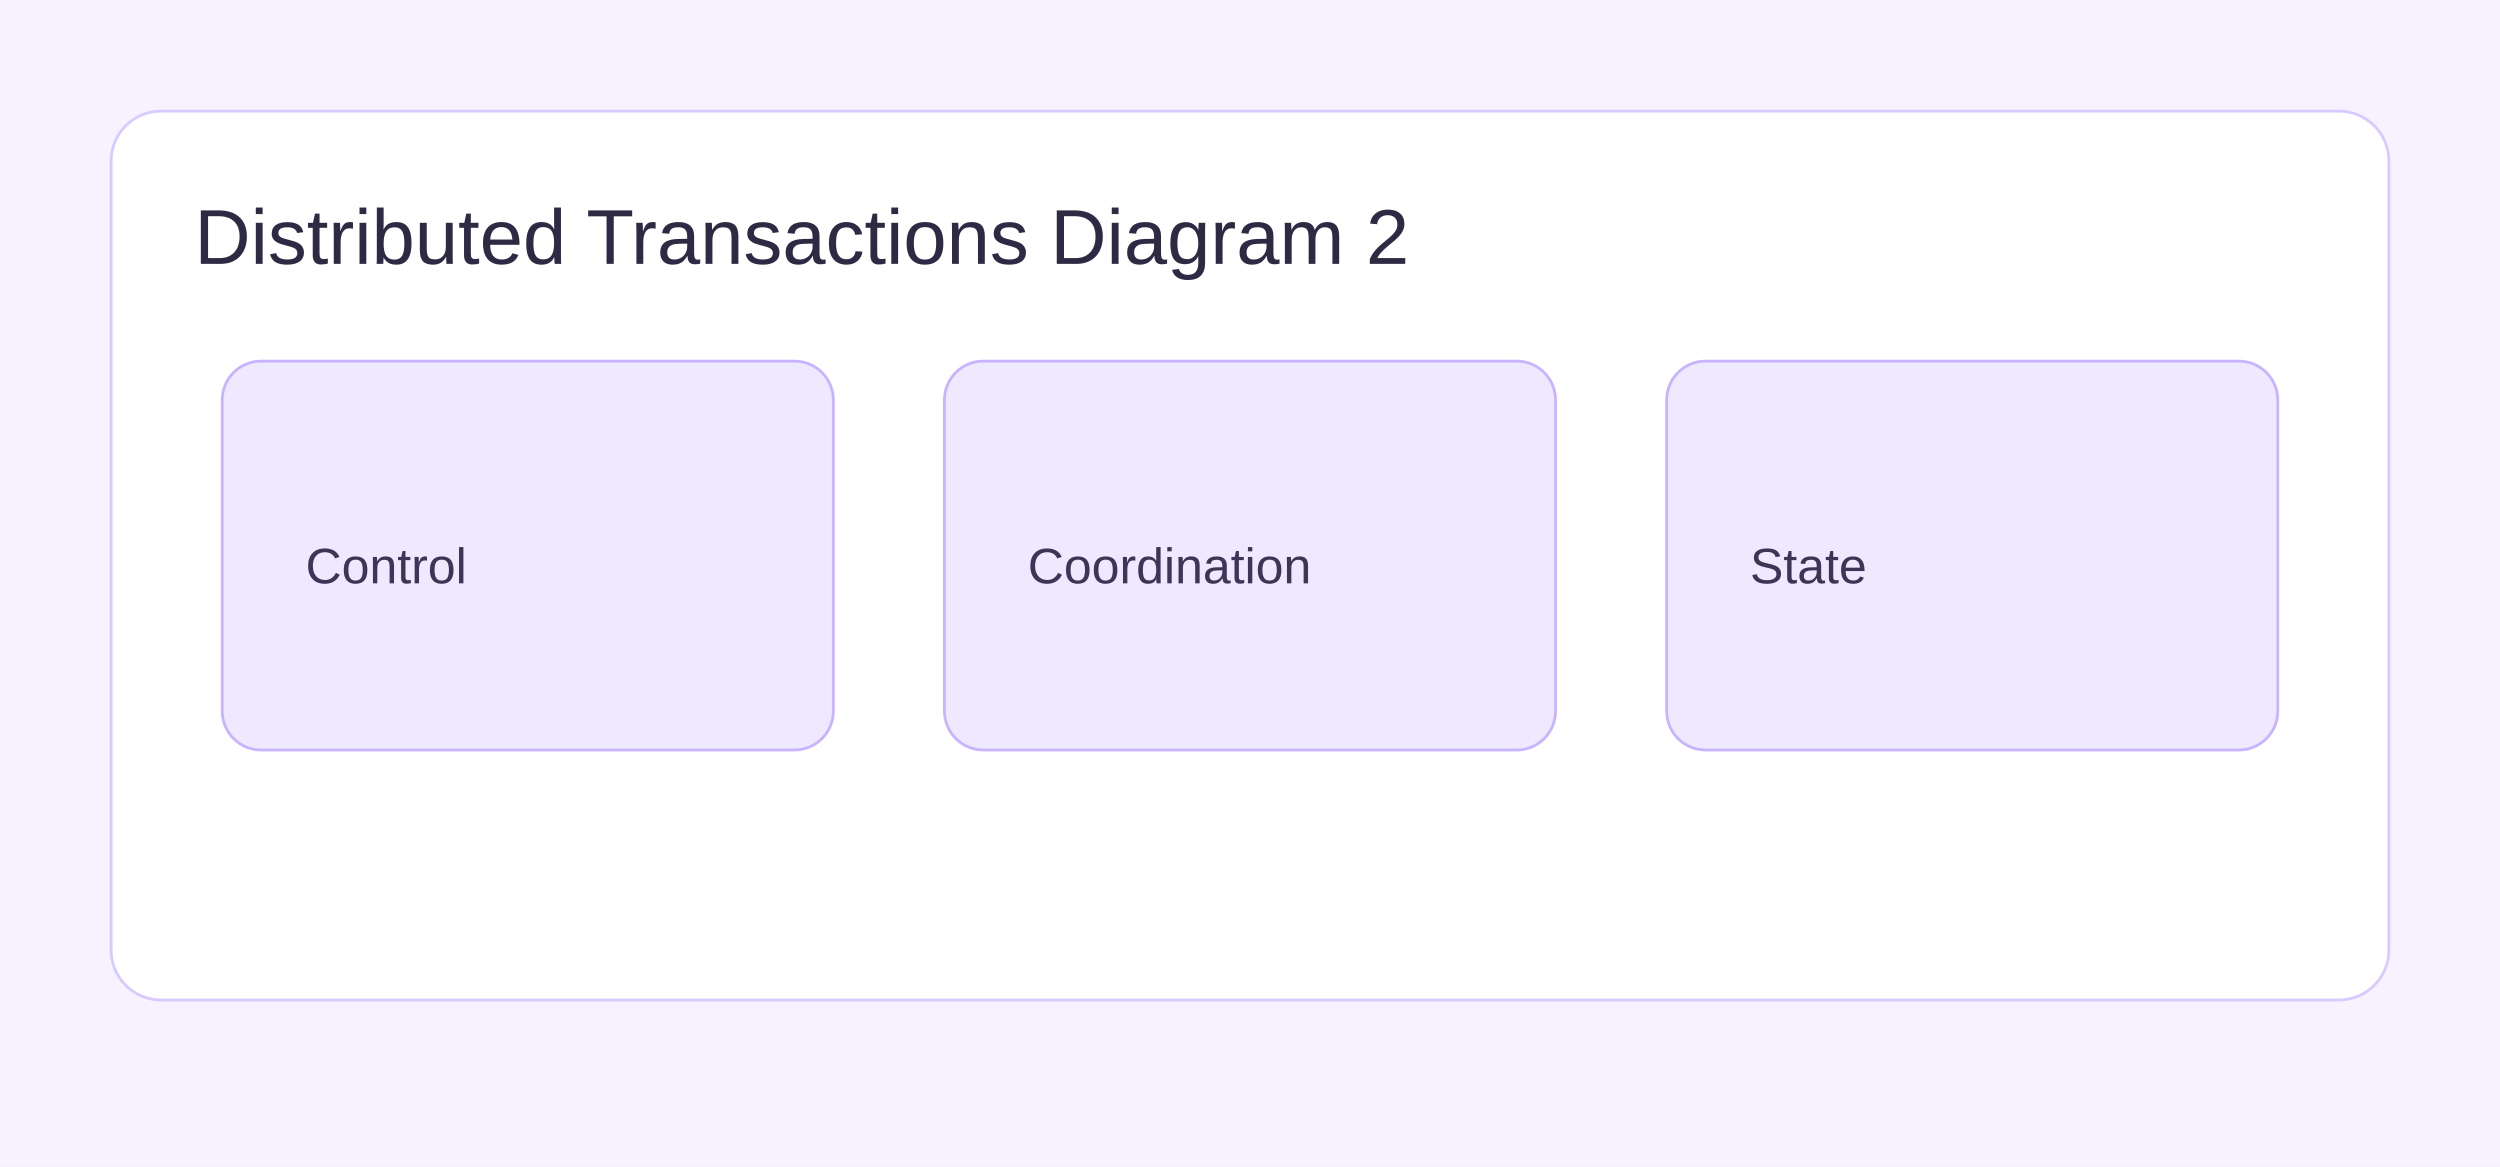
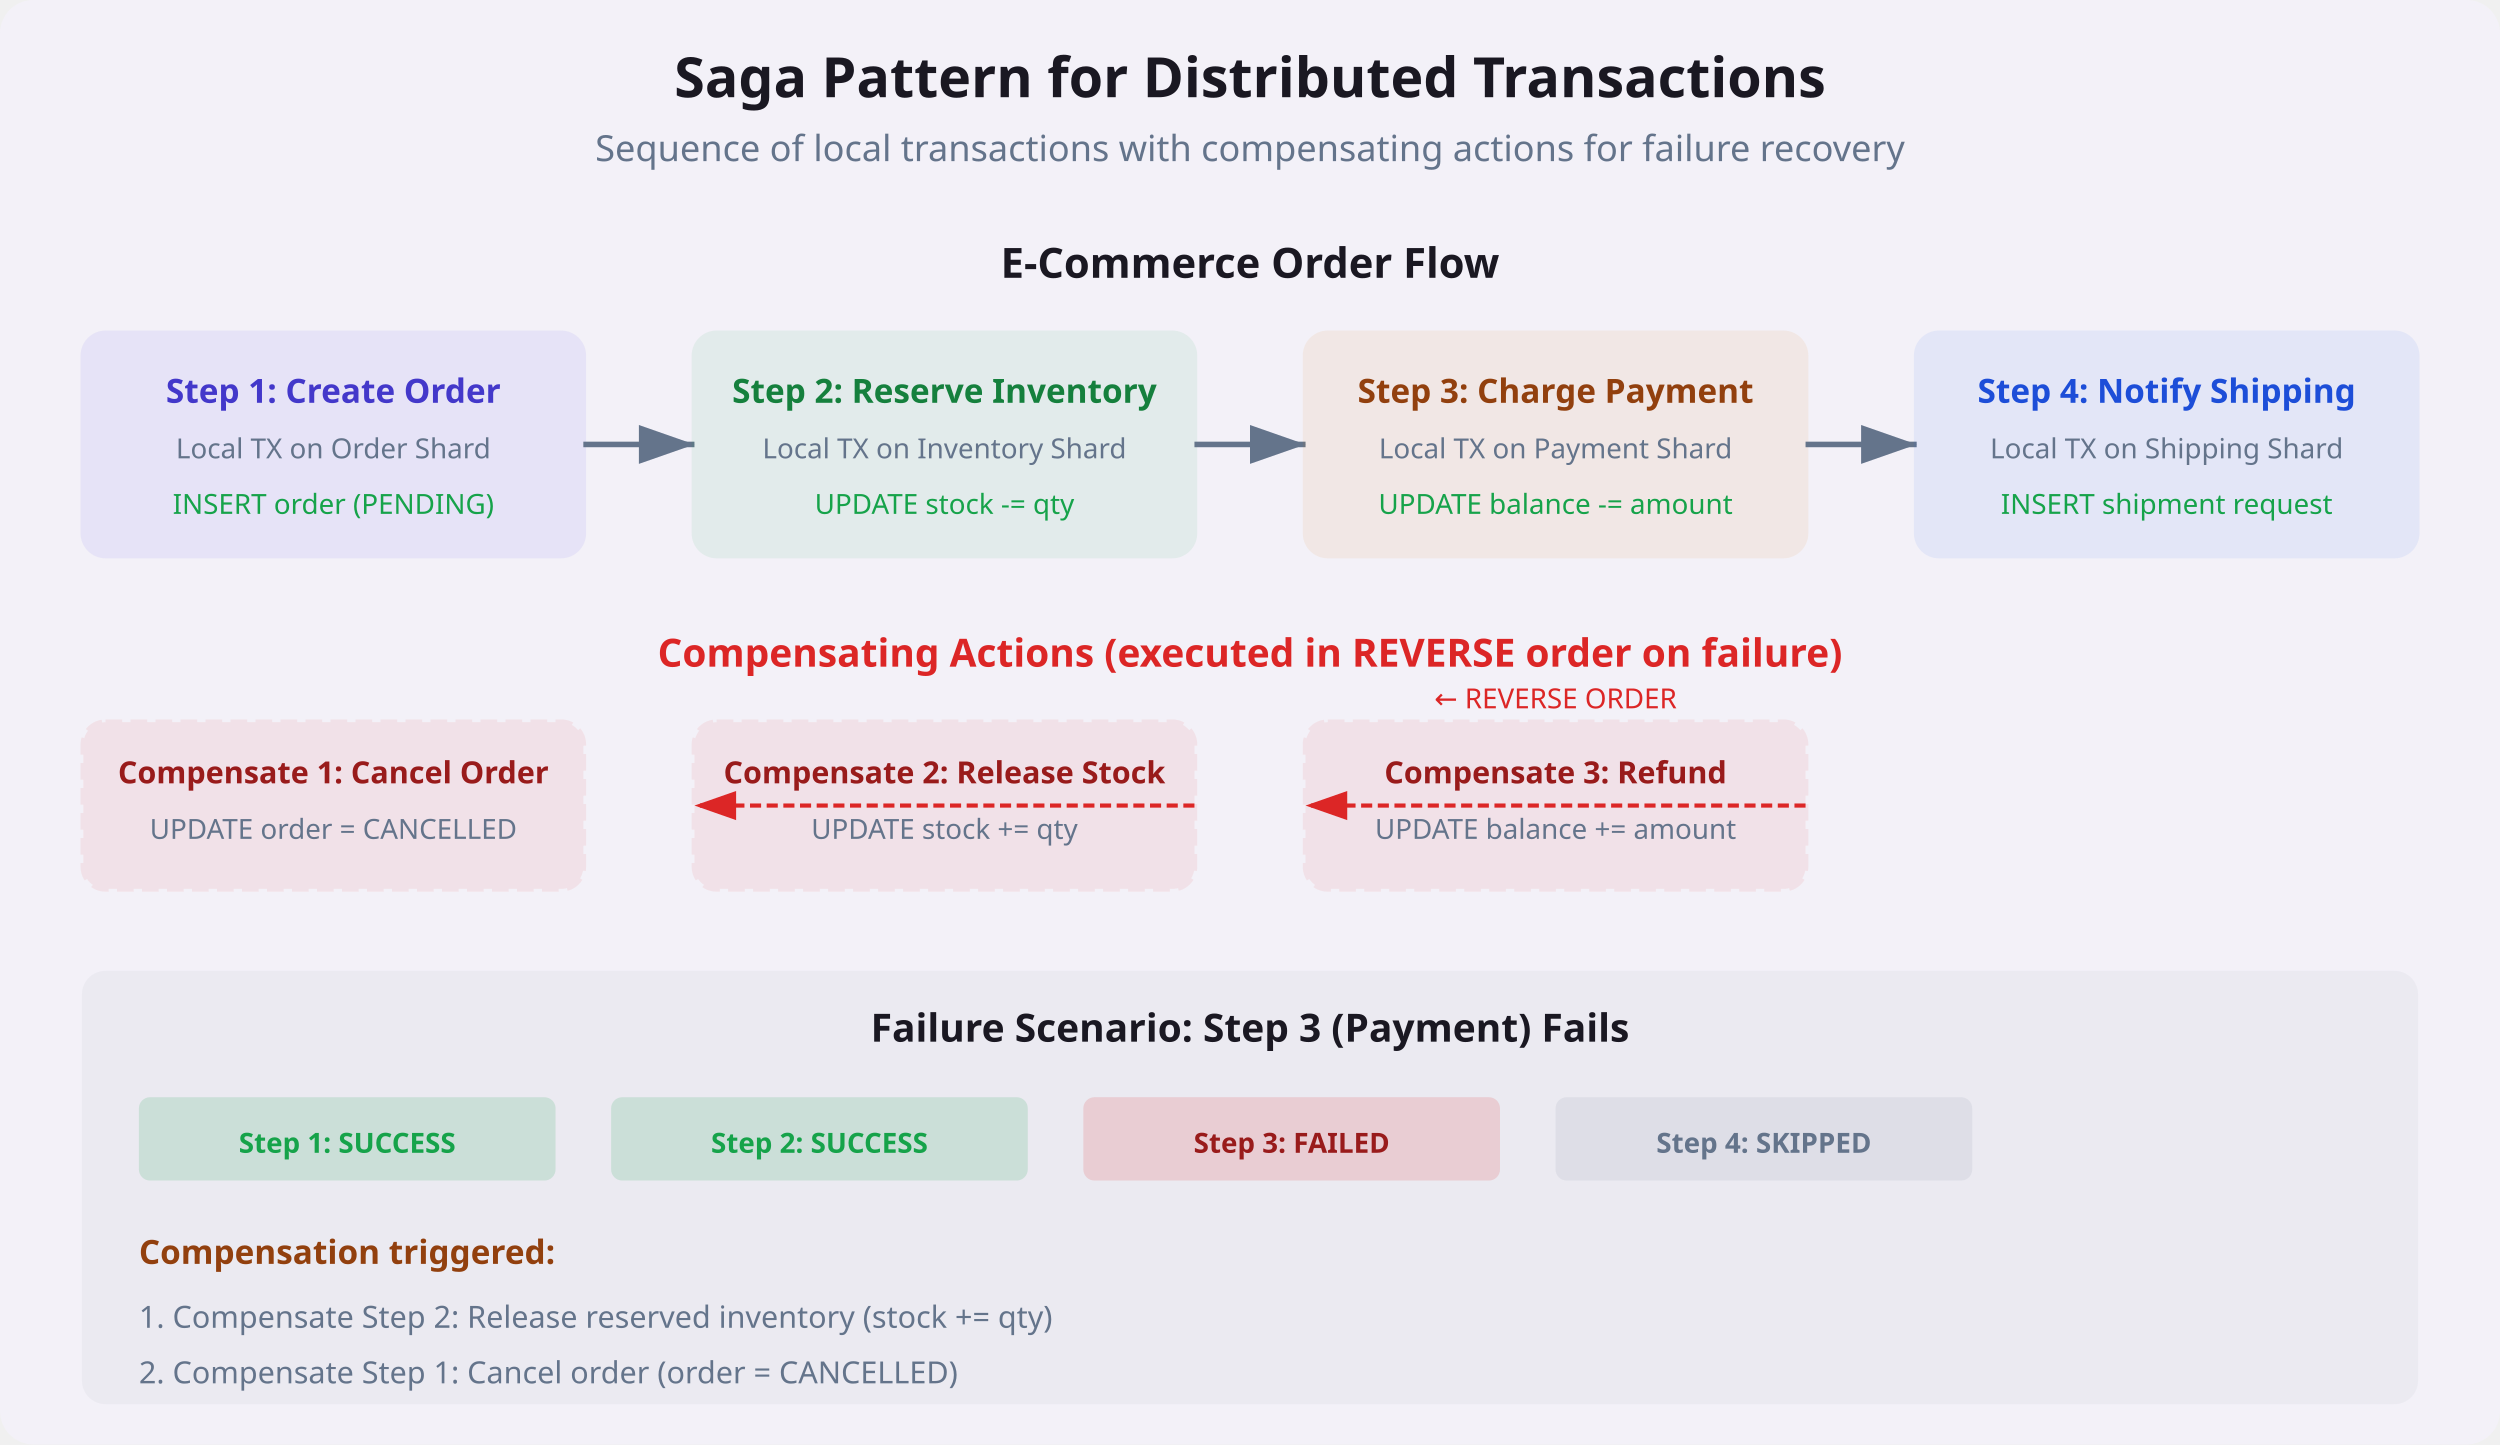
- <svg xmlns="http://www.w3.org/2000/svg" width="900" height="420" viewBox="0 0 900 420">
-   <rect width="900" height="420" fill="#f6f2ff" />
-   <rect x="40" y="40" width="820" height="320" rx="18" fill="#ffffff" stroke="#d8c9ff" />
-   <text x="70" y="95" font-size="28" font-family="Arial" fill="#2e2a44">Distributed Transactions Diagram 2</text>
-   <rect x="80" y="130" width="220" height="140" rx="14" fill="#efe9ff" stroke="#c7b3ff" />
-   <rect x="340" y="130" width="220" height="140" rx="14" fill="#efe9ff" stroke="#c7b3ff" />
-   <rect x="600" y="130" width="220" height="140" rx="14" fill="#efe9ff" stroke="#c7b3ff" />
-   <text x="110" y="210" font-size="18" font-family="Arial" fill="#3c3555">Control</text>
-   <text x="370" y="210" font-size="18" font-family="Arial" fill="#3c3555">Coordination</text>
-   <text x="630" y="210" font-size="18" font-family="Arial" fill="#3c3555">State</text>
+ <svg xmlns="http://www.w3.org/2000/svg" viewBox="0 0 900 520" width="900" height="520" font-family="system-ui, sans-serif">
+   <rect width="900" height="520" fill="#f3f1f8" rx="12" />
+   <text x="450" y="35" text-anchor="middle" font-size="20" font-weight="bold" fill="#1a1822">Saga Pattern for Distributed Transactions</text>
+   <text x="450" y="58" text-anchor="middle" font-size="13" fill="#64748b">Sequence of local transactions with compensating actions for failure recovery</text>
+   <text x="450" y="100" text-anchor="middle" font-size="15" font-weight="bold" fill="#1a1822">E-Commerce Order Flow</text>
+   <rect x="30" y="120" width="180" height="80" rx="8" fill="#4f46e5" opacity="0.08" stroke="#4f46e5" stroke-width="2" />
+   <text x="120" y="145" text-anchor="middle" font-size="12" font-weight="bold" fill="#4338ca">Step 1: Create Order</text>
+   <text x="120" y="165" text-anchor="middle" font-size="10" fill="#64748b">Local TX on Order Shard</text>
+   <text x="120" y="185" text-anchor="middle" font-size="10" fill="#16a34a">INSERT order (PENDING)</text>
+   <path d="M 210 160 L 250 160" fill="none" stroke="#64748b" stroke-width="2" marker-end="url(#grayArrow)" />
+   <rect x="250" y="120" width="180" height="80" rx="8" fill="#16a34a" opacity="0.08" stroke="#16a34a" stroke-width="2" />
+   <text x="340" y="145" text-anchor="middle" font-size="12" font-weight="bold" fill="#15803d">Step 2: Reserve Inventory</text>
+   <text x="340" y="165" text-anchor="middle" font-size="10" fill="#64748b">Local TX on Inventory Shard</text>
+   <text x="340" y="185" text-anchor="middle" font-size="10" fill="#16a34a">UPDATE stock -= qty</text>
+   <path d="M 430 160 L 470 160" fill="none" stroke="#64748b" stroke-width="2" marker-end="url(#grayArrow)" />
+   <rect x="470" y="120" width="180" height="80" rx="8" fill="#d97706" opacity="0.08" stroke="#d97706" stroke-width="2" />
+   <text x="560" y="145" text-anchor="middle" font-size="12" font-weight="bold" fill="#92400e">Step 3: Charge Payment</text>
+   <text x="560" y="165" text-anchor="middle" font-size="10" fill="#64748b">Local TX on Payment Shard</text>
+   <text x="560" y="185" text-anchor="middle" font-size="10" fill="#16a34a">UPDATE balance -= amount</text>
+   <path d="M 650 160 L 690 160" fill="none" stroke="#64748b" stroke-width="2" marker-end="url(#grayArrow)" />
+   <rect x="690" y="120" width="180" height="80" rx="8" fill="#2563eb" opacity="0.08" stroke="#2563eb" stroke-width="2" />
+   <text x="780" y="145" text-anchor="middle" font-size="12" font-weight="bold" fill="#1d4ed8">Step 4: Notify Shipping</text>
+   <text x="780" y="165" text-anchor="middle" font-size="10" fill="#64748b">Local TX on Shipping Shard</text>
+   <text x="780" y="185" text-anchor="middle" font-size="10" fill="#16a34a">INSERT shipment request</text>
+   <text x="450" y="240" text-anchor="middle" font-size="14" font-weight="bold" fill="#dc2626">Compensating Actions (executed in REVERSE order on failure)</text>
+   <rect x="470" y="260" width="180" height="60" rx="8" fill="#dc2626" opacity="0.08" stroke="#dc2626" stroke-width="2" stroke-dasharray="6 3" />
+   <text x="560" y="282" text-anchor="middle" font-size="11" font-weight="bold" fill="#991b1b">Compensate 3: Refund</text>
+   <text x="560" y="302" text-anchor="middle" font-size="10" fill="#64748b">UPDATE balance += amount</text>
+   <rect x="250" y="260" width="180" height="60" rx="8" fill="#dc2626" opacity="0.08" stroke="#dc2626" stroke-width="2" stroke-dasharray="6 3" />
+   <text x="340" y="282" text-anchor="middle" font-size="11" font-weight="bold" fill="#991b1b">Compensate 2: Release Stock</text>
+   <text x="340" y="302" text-anchor="middle" font-size="10" fill="#64748b">UPDATE stock += qty</text>
+   <rect x="30" y="260" width="180" height="60" rx="8" fill="#dc2626" opacity="0.08" stroke="#dc2626" stroke-width="2" stroke-dasharray="6 3" />
+   <text x="120" y="282" text-anchor="middle" font-size="11" font-weight="bold" fill="#991b1b">Compensate 1: Cancel Order</text>
+   <text x="120" y="302" text-anchor="middle" font-size="10" fill="#64748b">UPDATE order = CANCELLED</text>
+   <path d="M 650 290 L 470 290" fill="none" stroke="#dc2626" stroke-width="1.5" stroke-dasharray="4 2" marker-end="url(#redArrow)" />
+   <path d="M 430 290 L 250 290" fill="none" stroke="#dc2626" stroke-width="1.5" stroke-dasharray="4 2" marker-end="url(#redArrow)" />
+   <text x="560" y="255" text-anchor="middle" font-size="10" fill="#dc2626">← REVERSE ORDER</text>
+   <rect x="30" y="350" width="840" height="155" rx="8" fill="#64748b" opacity="0.06" stroke="#64748b" stroke-width="1" />
+   <text x="450" y="375" text-anchor="middle" font-size="14" font-weight="bold" fill="#1a1822">Failure Scenario: Step 3 (Payment) Fails</text>
+   <rect x="50" y="395" width="150" height="30" rx="4" fill="#16a34a" opacity="0.15" />
+   <text x="125" y="415" text-anchor="middle" font-size="10" font-weight="bold" fill="#16a34a">Step 1: SUCCESS</text>
+   <rect x="220" y="395" width="150" height="30" rx="4" fill="#16a34a" opacity="0.15" />
+   <text x="295" y="415" text-anchor="middle" font-size="10" font-weight="bold" fill="#16a34a">Step 2: SUCCESS</text>
+   <rect x="390" y="395" width="150" height="30" rx="4" fill="#dc2626" opacity="0.15" />
+   <text x="465" y="415" text-anchor="middle" font-size="10" font-weight="bold" fill="#991b1b">Step 3: FAILED</text>
+   <rect x="560" y="395" width="150" height="30" rx="4" fill="#64748b" opacity="0.1" />
+   <text x="635" y="415" text-anchor="middle" font-size="10" font-weight="bold" fill="#64748b">Step 4: SKIPPED</text>
+   <text x="50" y="455" font-size="12" font-weight="bold" fill="#92400e">Compensation triggered:</text>
+   <text x="50" y="478" font-size="11" fill="#64748b">1. Compensate Step 2: Release reserved inventory (stock += qty)</text>
+   <text x="50" y="498" font-size="11" fill="#64748b">2. Compensate Step 1: Cancel order (order = CANCELLED)</text>
+   <defs>
+     <marker id="grayArrow" markerWidth="10" markerHeight="7" refX="10" refY="3.5" orient="auto">
+       <polygon points="0 0, 10 3.5, 0 7" fill="#64748b" />
+     </marker>
+     <marker id="redArrow" markerWidth="10" markerHeight="7" refX="10" refY="3.5" orient="auto">
+       <polygon points="0 0, 10 3.5, 0 7" fill="#dc2626" />
+     </marker>
+   </defs>
</svg>
